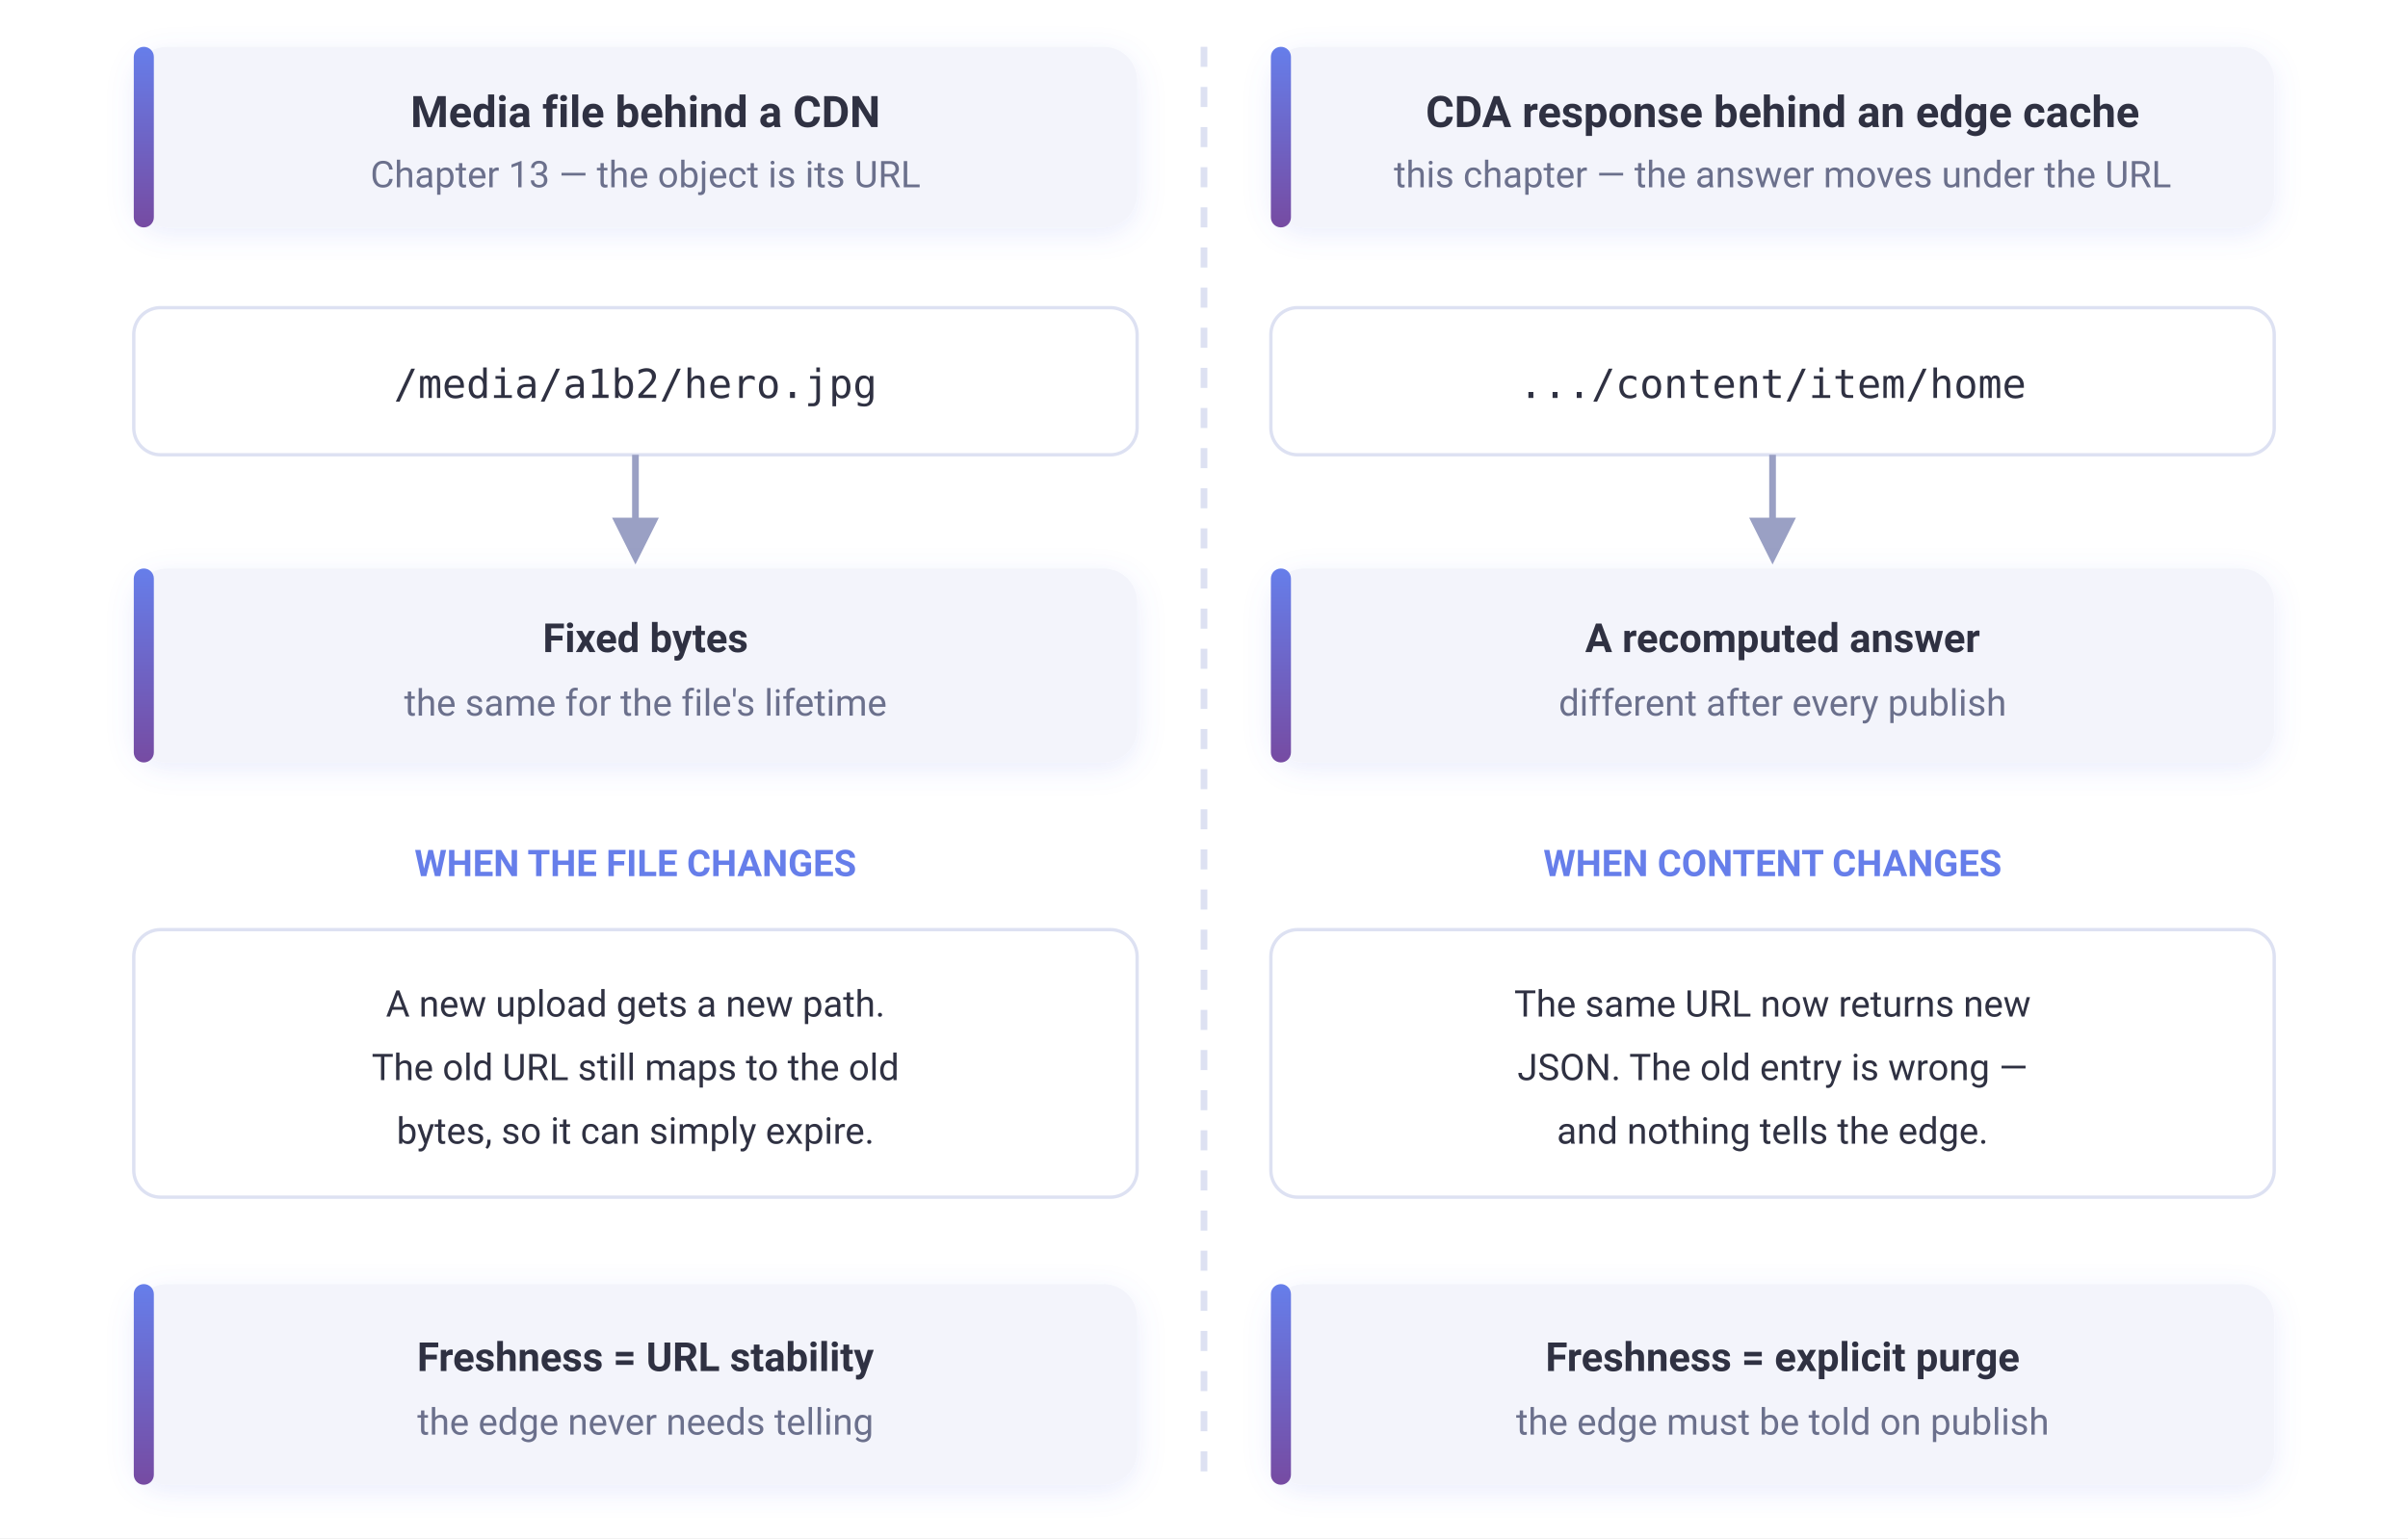
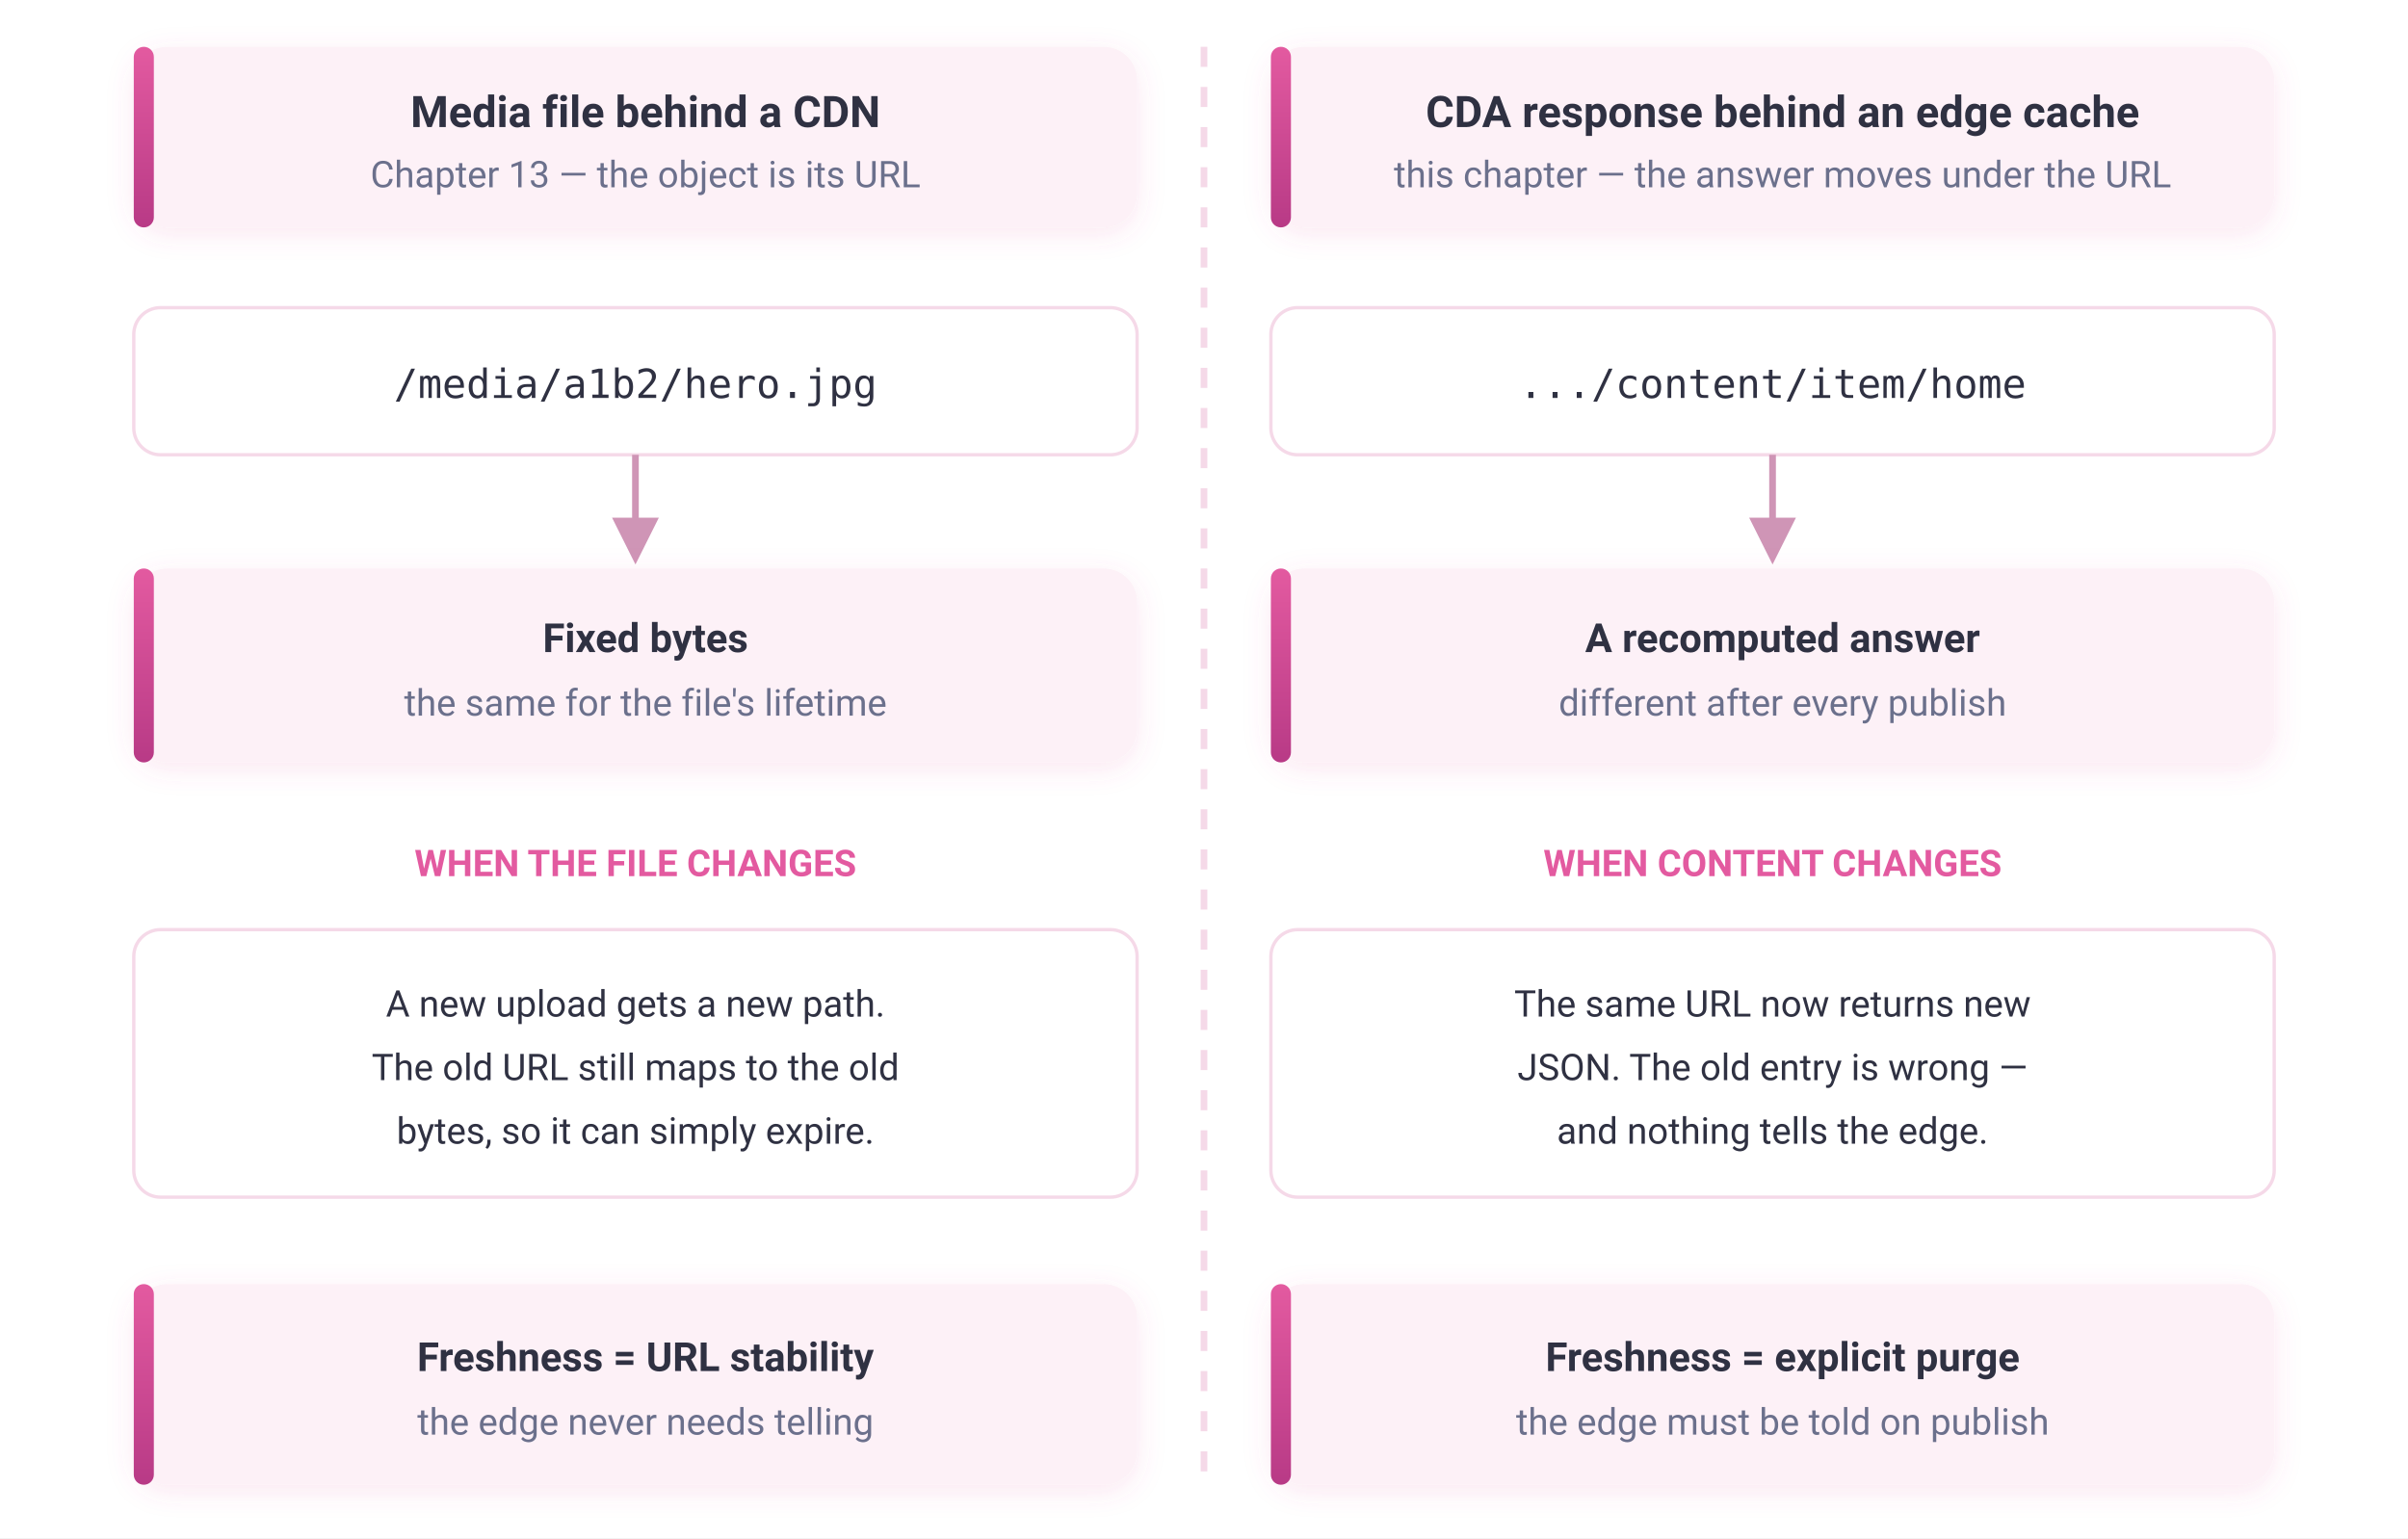
<svg xmlns="http://www.w3.org/2000/svg" viewBox="0 0 720 460" font-family="-apple-system, BlinkMacSystemFont, 'Segoe UI', Roboto, sans-serif">
  <defs>
    <linearGradient id="lineGrad2" x1="0" y1="0" x2="0" y2="1">
-       <stop offset="0%" stop-color="#667eea" />
-       <stop offset="100%" stop-color="#764ba2" />
+       <stop offset="0%" stop-color="#e35aa0" />
+       <stop offset="100%" stop-color="#b83a86" />
    </linearGradient>
    <filter id="soft2" x="-20%" y="-20%" width="140%" height="140%">
-       <feDropShadow dx="0" dy="2" stdDeviation="4" flood-color="#667eea" flood-opacity="0.14" />
+       <feDropShadow dx="0" dy="2" stdDeviation="4" flood-color="#e35aa0" flood-opacity="0.14" />
    </filter>
    <marker id="arrow2" viewBox="0 0 10 10" refX="8" refY="5" markerWidth="7" markerHeight="7" orient="auto-start-reverse">
-       <path d="M0,0 L10,5 L0,10 z" fill="#9aa0c4" />
+       <path d="M0,0 L10,5 L0,10 z" fill="#cf95b6" />
    </marker>
  </defs>
  <rect width="720" height="460" fill="white" />
-   <path d="M360,14 V446" stroke="#dde1f2" stroke-width="2" stroke-dasharray="6 6" />
-   <rect x="40" y="14" width="300" height="54" rx="10" fill="#f3f4fb" filter="url(#soft2)" />
+   <path d="M360,14 V446" stroke="#f5d9e8" stroke-width="2" stroke-dasharray="6 6" />
+   <rect x="40" y="14" width="300" height="54" rx="10" fill="#fdf1f7" filter="url(#soft2)" />
  <rect x="40" y="14" width="6" height="54" rx="3" fill="url(#lineGrad2)" />
  <text x="193" y="38" text-anchor="middle" font-size="13" font-weight="600" fill="#2f3142">Media file behind a CDN</text>
  <text x="193" y="56" text-anchor="middle" font-size="11" font-weight="400" fill="#6b708c">Chapter 13 — the object is its URL</text>
-   <rect x="380" y="14" width="300" height="54" rx="10" fill="#f3f4fb" filter="url(#soft2)" />
+   <rect x="380" y="14" width="300" height="54" rx="10" fill="#fdf1f7" filter="url(#soft2)" />
  <rect x="380" y="14" width="6" height="54" rx="3" fill="url(#lineGrad2)" />
  <text x="533" y="38" text-anchor="middle" font-size="13" font-weight="600" fill="#2f3142">CDA response behind an edge cache</text>
  <text x="533" y="56" text-anchor="middle" font-size="11" font-weight="400" fill="#6b708c">this chapter — the answer moves under the URL</text>
-   <rect x="40" y="92" width="300" height="44" rx="8" fill="white" stroke="#dde1f2" />
+   <rect x="40" y="92" width="300" height="44" rx="8" fill="white" stroke="#f5d9e8" />
  <text x="190" y="119" text-anchor="middle" font-size="12" font-family="ui-monospace, SFMono-Regular, Menlo, monospace" fill="#2f3142">/media/a1b2/hero.jpg</text>
-   <rect x="380" y="92" width="300" height="44" rx="8" fill="white" stroke="#dde1f2" />
+   <rect x="380" y="92" width="300" height="44" rx="8" fill="white" stroke="#f5d9e8" />
  <text x="530" y="119" text-anchor="middle" font-size="12" font-family="ui-monospace, SFMono-Regular, Menlo, monospace" fill="#2f3142">.../content/item/home</text>
-   <path d="M190,136 V166" stroke="#9aa0c4" stroke-width="2" fill="none" marker-end="url(#arrow2)" />
-   <path d="M530,136 V166" stroke="#9aa0c4" stroke-width="2" fill="none" marker-end="url(#arrow2)" />
-   <rect x="40" y="170" width="300" height="58" rx="10" fill="#f3f4fb" filter="url(#soft2)" />
+   <path d="M190,136 V166" stroke="#cf95b6" stroke-width="2" fill="none" marker-end="url(#arrow2)" />
+   <path d="M530,136 V166" stroke="#cf95b6" stroke-width="2" fill="none" marker-end="url(#arrow2)" />
+   <rect x="40" y="170" width="300" height="58" rx="10" fill="#fdf1f7" filter="url(#soft2)" />
  <rect x="40" y="170" width="6" height="58" rx="3" fill="url(#lineGrad2)" />
  <text x="193" y="195" text-anchor="middle" font-size="12" font-weight="600" fill="#2f3142">Fixed bytes</text>
  <text x="193" y="214" text-anchor="middle" font-size="11" font-weight="400" fill="#6b708c">the same for the file's lifetime</text>
-   <rect x="380" y="170" width="300" height="58" rx="10" fill="#f3f4fb" filter="url(#soft2)" />
+   <rect x="380" y="170" width="300" height="58" rx="10" fill="#fdf1f7" filter="url(#soft2)" />
  <rect x="380" y="170" width="6" height="58" rx="3" fill="url(#lineGrad2)" />
  <text x="533" y="195" text-anchor="middle" font-size="12" font-weight="600" fill="#2f3142">A recomputed answer</text>
  <text x="533" y="214" text-anchor="middle" font-size="11" font-weight="400" fill="#6b708c">different after every publish</text>
-   <text x="190" y="262" text-anchor="middle" font-size="11" font-weight="700" fill="#667eea">WHEN THE FILE CHANGES</text>
-   <text x="530" y="262" text-anchor="middle" font-size="11" font-weight="700" fill="#667eea">WHEN CONTENT CHANGES</text>
-   <rect x="40" y="278" width="300" height="80" rx="8" fill="white" stroke="#dde1f2" />
+   <text x="190" y="262" text-anchor="middle" font-size="11" font-weight="700" fill="#e35aa0">WHEN THE FILE CHANGES</text>
+   <text x="530" y="262" text-anchor="middle" font-size="11" font-weight="700" fill="#e35aa0">WHEN CONTENT CHANGES</text>
+   <rect x="40" y="278" width="300" height="80" rx="8" fill="white" stroke="#f5d9e8" />
  <text x="190" y="304" text-anchor="middle" font-size="11" fill="#2f3142">A new upload gets a new path.</text>
  <text x="190" y="323" text-anchor="middle" font-size="11" fill="#2f3142">The old URL still maps to the old</text>
  <text x="190" y="342" text-anchor="middle" font-size="11" fill="#2f3142">bytes, so it can simply expire.</text>
-   <rect x="380" y="278" width="300" height="80" rx="8" fill="white" stroke="#dde1f2" />
+   <rect x="380" y="278" width="300" height="80" rx="8" fill="white" stroke="#f5d9e8" />
  <text x="530" y="304" text-anchor="middle" font-size="11" fill="#2f3142">The same URL now returns new</text>
  <text x="530" y="323" text-anchor="middle" font-size="11" fill="#2f3142">JSON. The old entry is wrong —</text>
  <text x="530" y="342" text-anchor="middle" font-size="11" fill="#2f3142">and nothing tells the edge.</text>
-   <rect x="40" y="384" width="300" height="60" rx="10" fill="#f3f4fb" filter="url(#soft2)" />
+   <rect x="40" y="384" width="300" height="60" rx="10" fill="#fdf1f7" filter="url(#soft2)" />
  <rect x="40" y="384" width="6" height="60" rx="3" fill="url(#lineGrad2)" />
  <text x="193" y="410" text-anchor="middle" font-size="12" font-weight="600" fill="#2f3142">Freshness = URL stability</text>
  <text x="193" y="429" text-anchor="middle" font-size="11" font-weight="400" fill="#6b708c">the edge never needs telling</text>
-   <rect x="380" y="384" width="300" height="60" rx="10" fill="#f3f4fb" filter="url(#soft2)" />
+   <rect x="380" y="384" width="300" height="60" rx="10" fill="#fdf1f7" filter="url(#soft2)" />
  <rect x="380" y="384" width="6" height="60" rx="3" fill="url(#lineGrad2)" />
  <text x="533" y="410" text-anchor="middle" font-size="12" font-weight="600" fill="#2f3142">Freshness = explicit purge</text>
  <text x="533" y="429" text-anchor="middle" font-size="11" font-weight="400" fill="#6b708c">the edge must be told on publish</text>
</svg>
